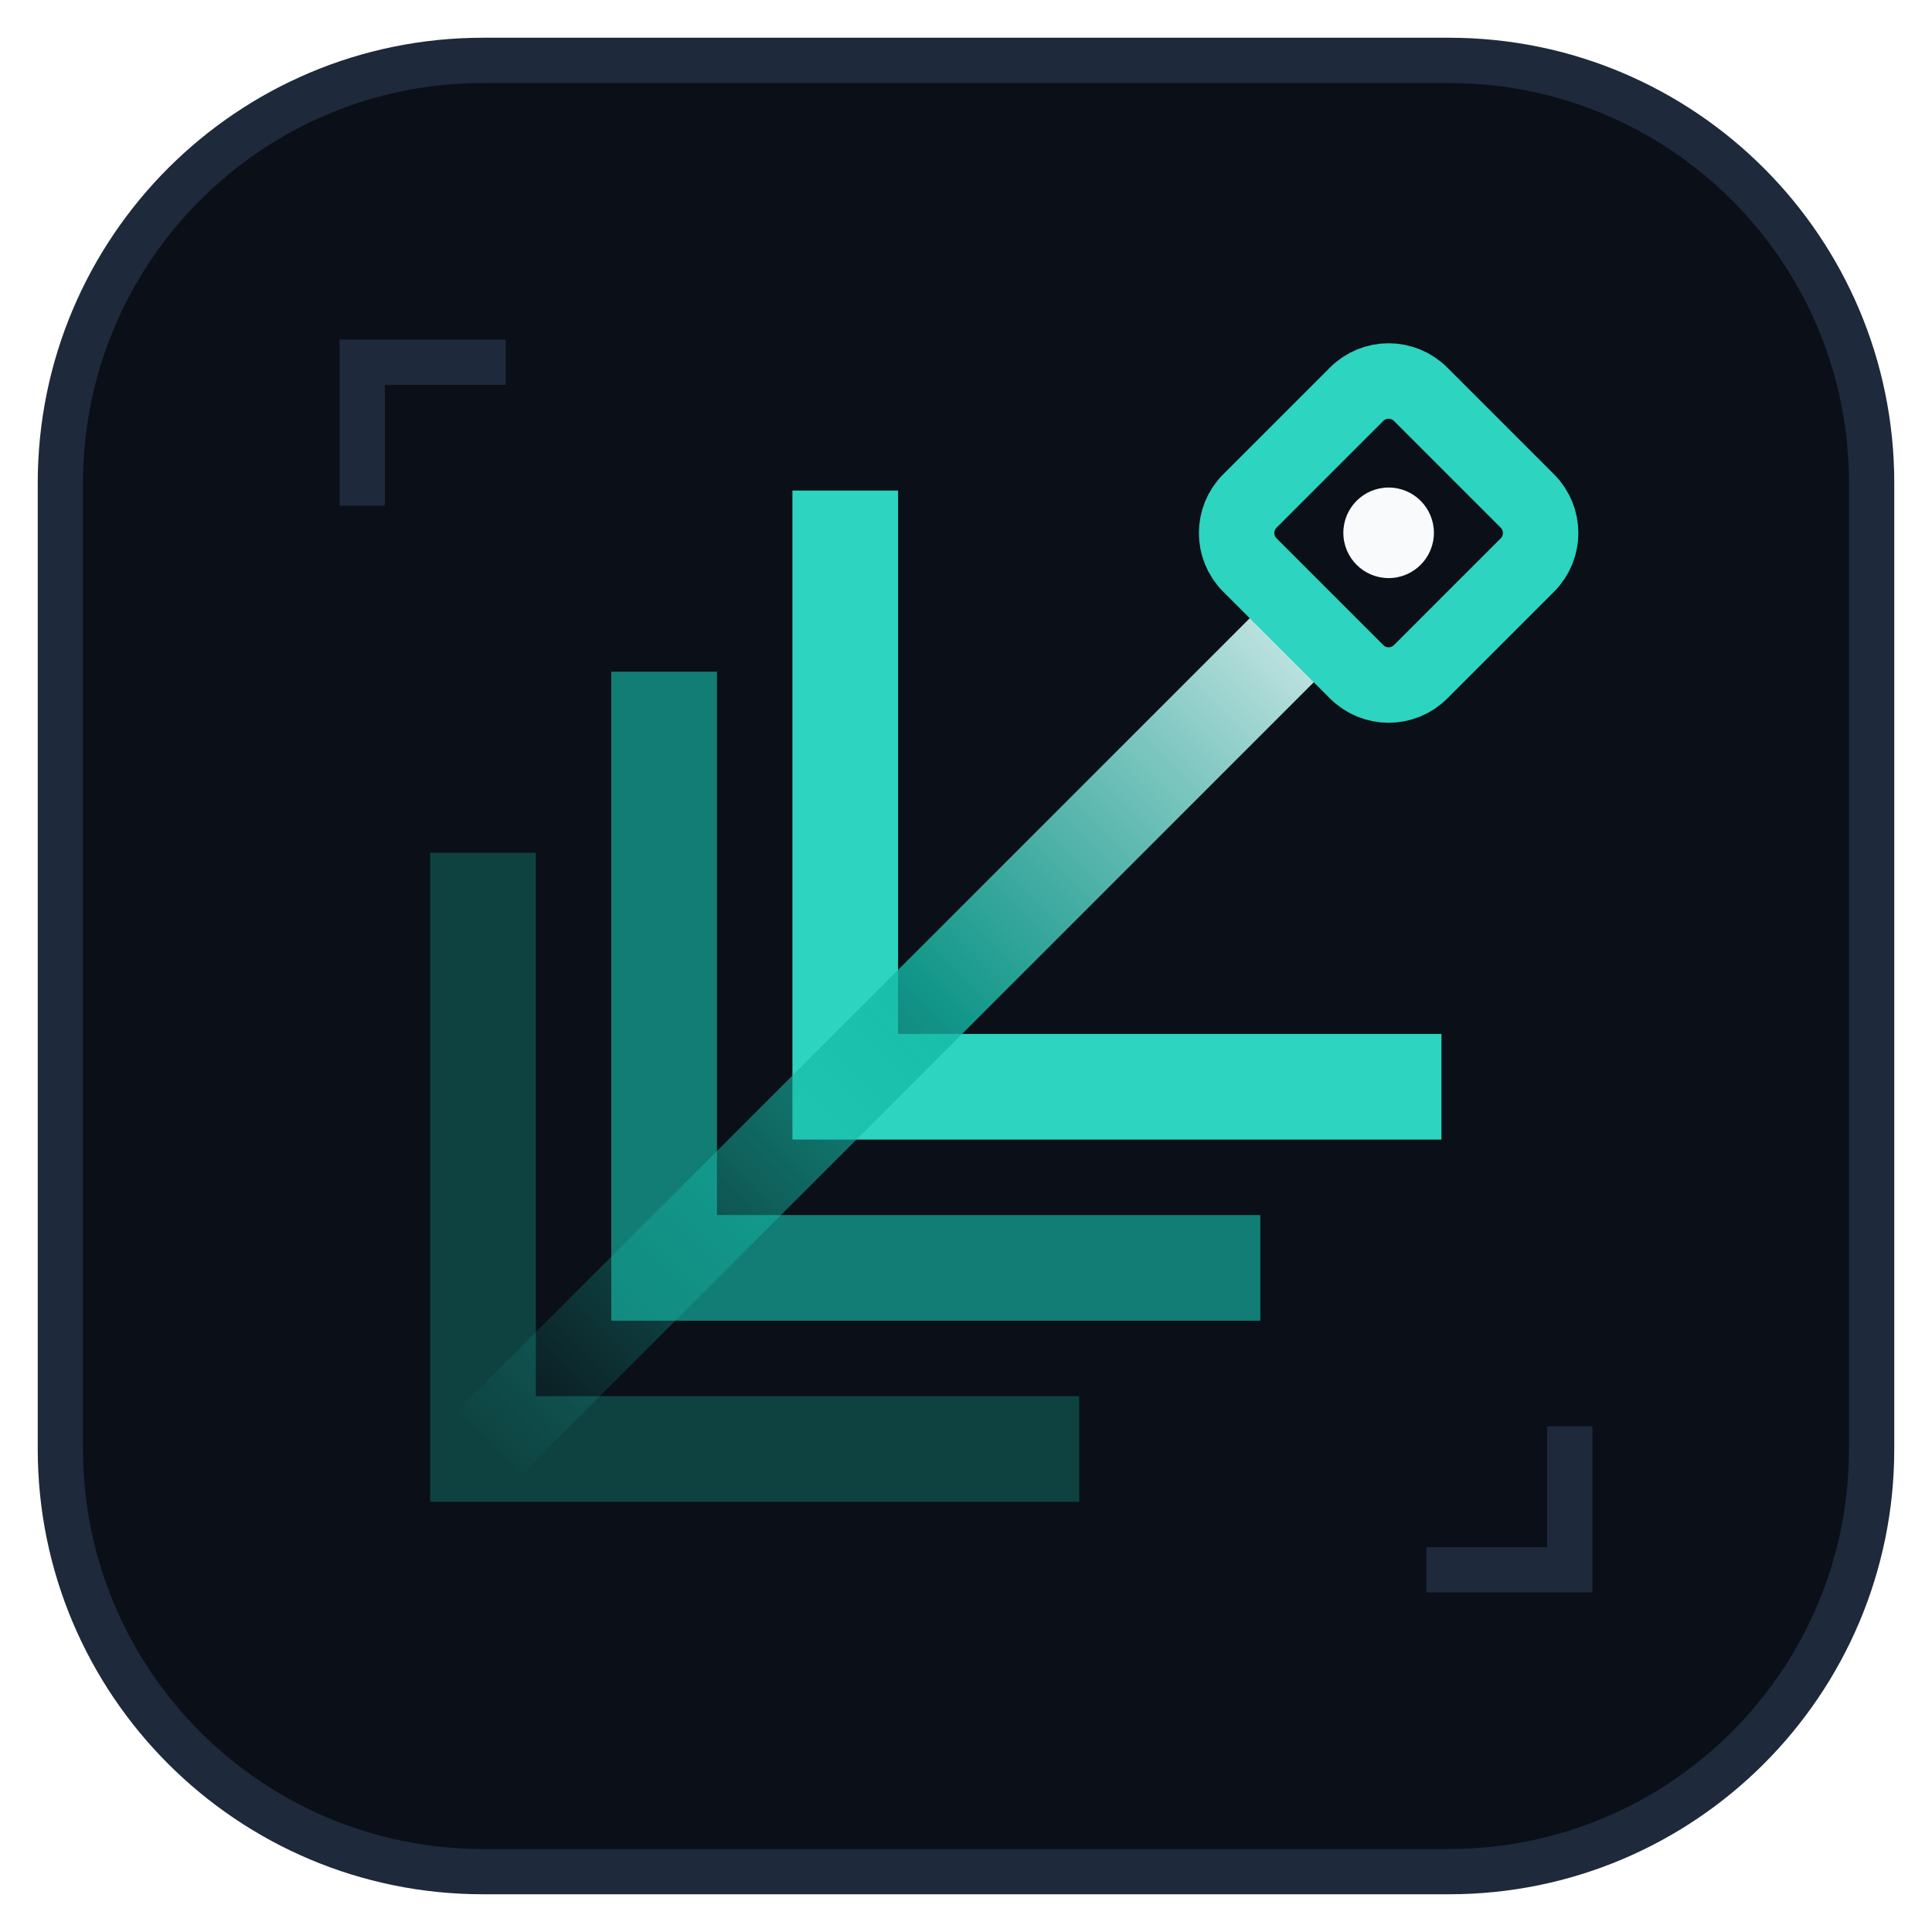
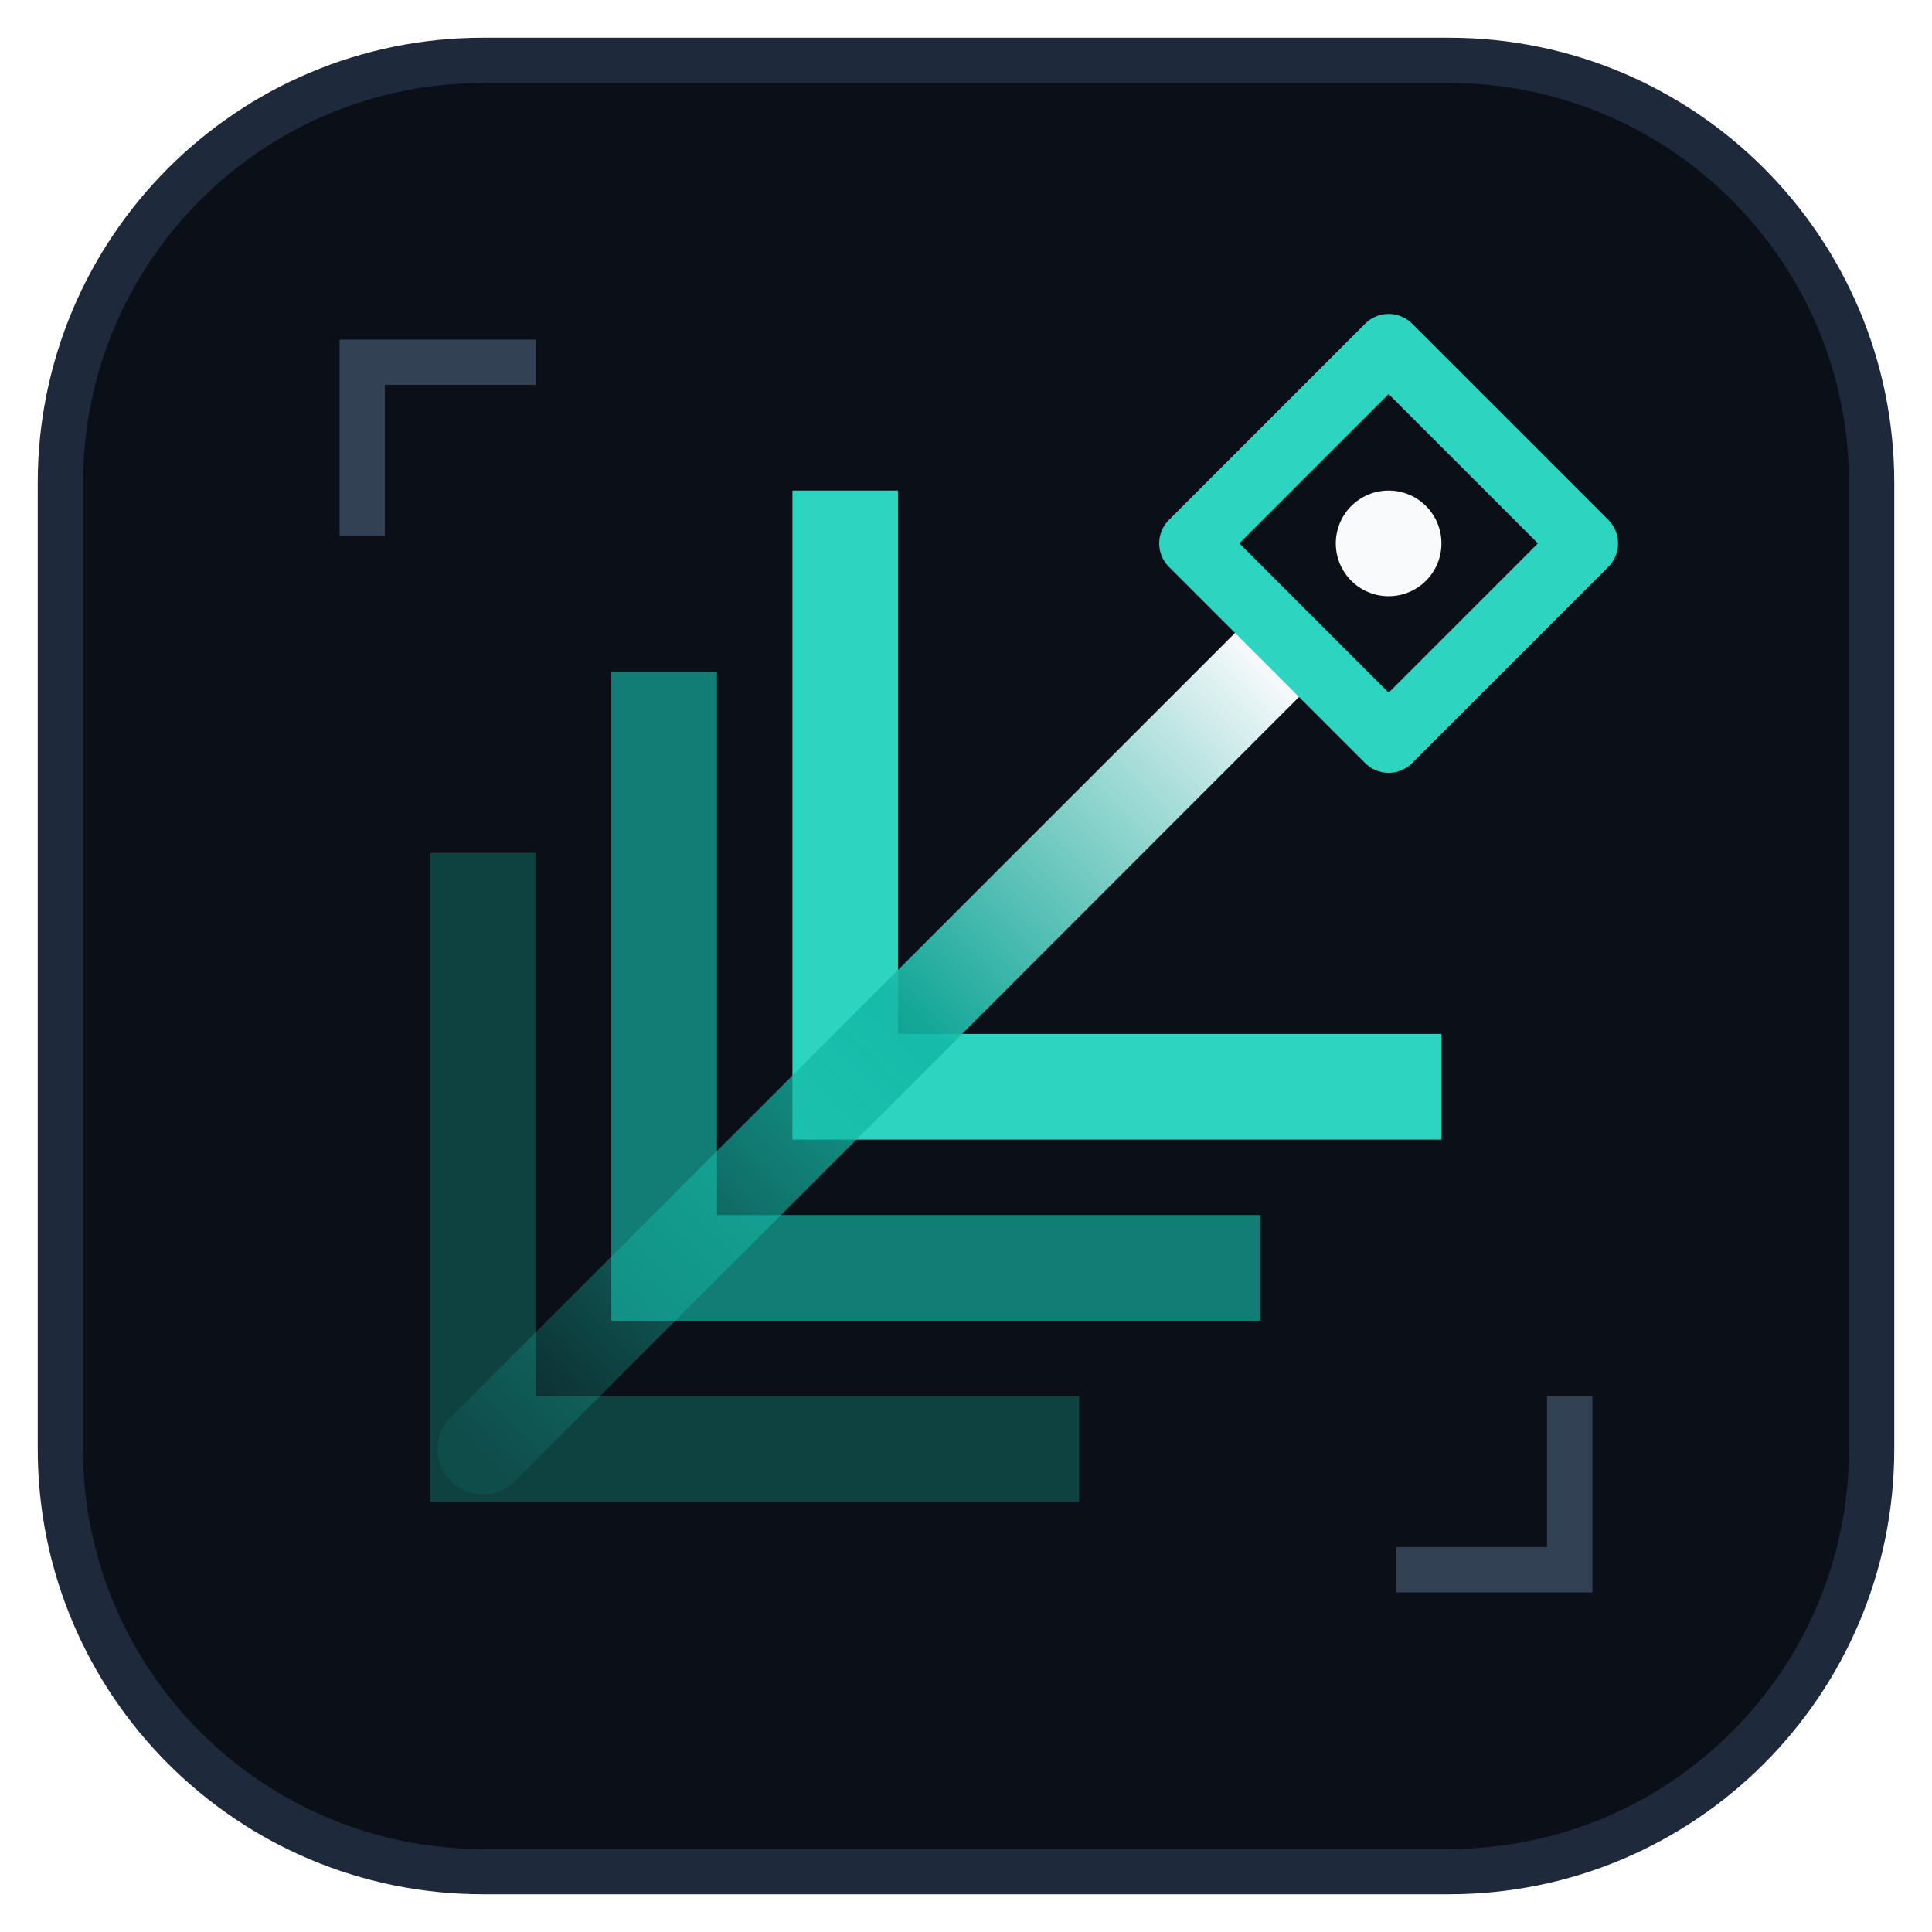
- <svg xmlns="http://www.w3.org/2000/svg" viewBox="0 0 64 64" width="100%" height="100%" fill="none">
+ <svg xmlns="http://www.w3.org/2000/svg" viewBox="0 0 64 64" width="64" height="64" fill="none">
  <defs>
-     <linearGradient id="trace-grad" x1="12" y1="52" x2="52" y2="12" gradientUnits="userSpaceOnUse">
-       <stop offset="0%" stop-color="#0D9488" stop-opacity="0.2" />
-       <stop offset="55%" stop-color="#14B8A6" />
-       <stop offset="100%" stop-color="#2DD4BF" />
-     </linearGradient>
-     <linearGradient id="beam-grad" x1="16" y1="48" x2="46" y2="18" gradientUnits="userSpaceOnUse">
-       <stop offset="0%" stop-color="#14B8A6" stop-opacity="0" />
-       <stop offset="50%" stop-color="#14B8A6" stop-opacity="0.8" />
-       <stop offset="100%" stop-color="#F8FAFC" />
+     <linearGradient id="beam-icon" x1="16" y1="48" x2="42" y2="22" gradientUnits="userSpaceOnUse">
+       <stop offset="0%" stop-color="#14B8A6" stop-opacity="0.1" />
+       <stop offset="55%" stop-color="#14B8A6" stop-opacity="0.9" />
+       <stop offset="100%" stop-color="#F8FAFC" stop-opacity="1" />
    </linearGradient>
  </defs>
  <rect x="2" y="2" width="60" height="60" rx="14" fill="#0B0F17" stroke="#1E293B" stroke-width="1.5" />
-   <path d="M12 16V12H16 M52 48V52H48" stroke="#1E293B" stroke-width="1.5" stroke-linecap="square" />
-   <path d="M16 30V48H34" stroke="#14B8A6" stroke-opacity="0.3" stroke-width="3.5" stroke-linecap="square" stroke-linejoin="miter" />
-   <path d="M22 24V42H40" stroke="#14B8A6" stroke-opacity="0.65" stroke-width="3.5" stroke-linecap="square" stroke-linejoin="miter" />
-   <path d="M28 18V36H46" stroke="#2DD4BF" stroke-width="3.5" stroke-linecap="square" stroke-linejoin="miter" />
-   <line x1="16" y1="48" x2="43" y2="21" stroke="url(#beam-grad)" stroke-width="3" stroke-linecap="round" />
-   <rect x="46" y="12" width="8" height="8" rx="1.5" transform="rotate(45 46 12)" fill="#0B0F17" stroke="#2DD4BF" stroke-width="2.5" />
-   <circle cx="46" cy="17.65" r="1.5" fill="#F8FAFC" />
+   <path d="M12 17V12H17 M52 47V52H47" stroke="#334155" stroke-width="1.5" stroke-linecap="square" />
+   <path d="M16 30V48H34" stroke="#14B8A6" stroke-opacity="0.3" stroke-width="3.5" stroke-linecap="square" />
+   <path d="M22 24V42H40" stroke="#14B8A6" stroke-opacity="0.65" stroke-width="3.5" stroke-linecap="square" />
+   <path d="M28 18V36H46" stroke="#2DD4BF" stroke-width="3.5" stroke-linecap="square" />
+   <line x1="16" y1="48" x2="42" y2="22" stroke="url(#beam-icon)" stroke-width="3" stroke-linecap="round" />
+   <polygon points="46,11.5 52.5,18 46,24.5 39.5,18" fill="#0B0F17" stroke="#2DD4BF" stroke-width="2.2" stroke-linejoin="round" />
+   <circle cx="46" cy="18" r="1.75" fill="#F8FAFC" />
</svg>
